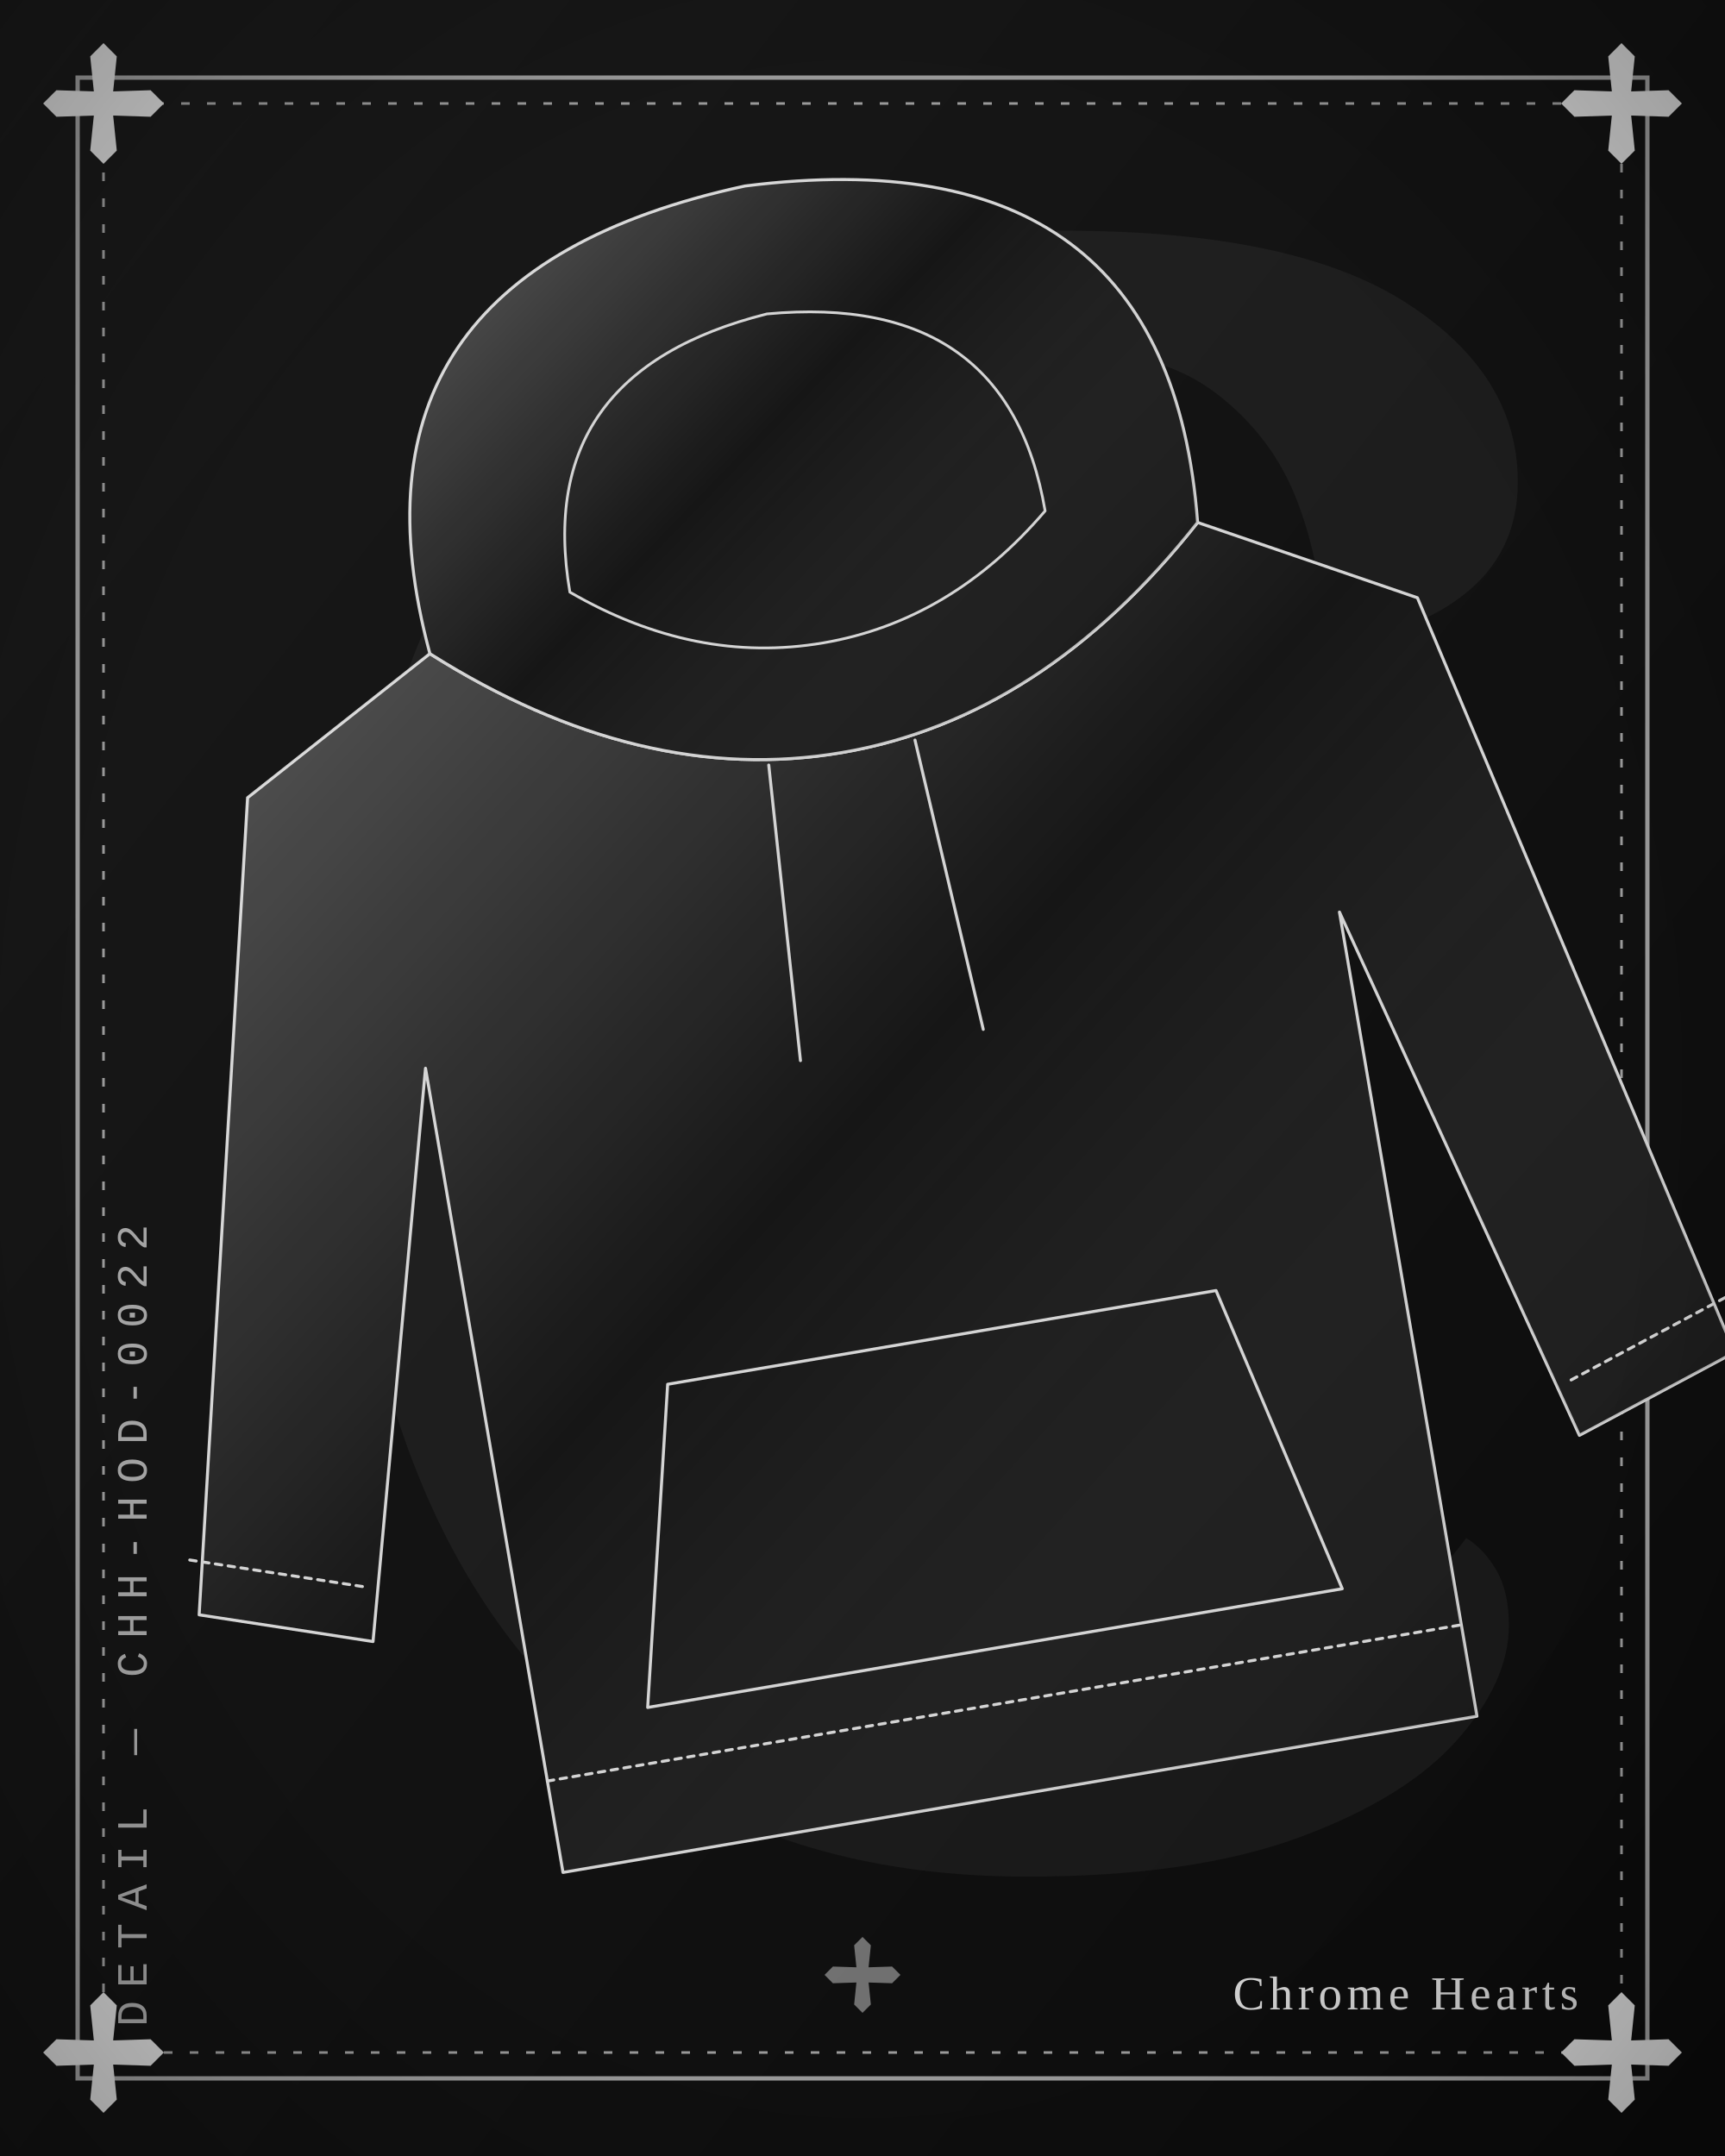
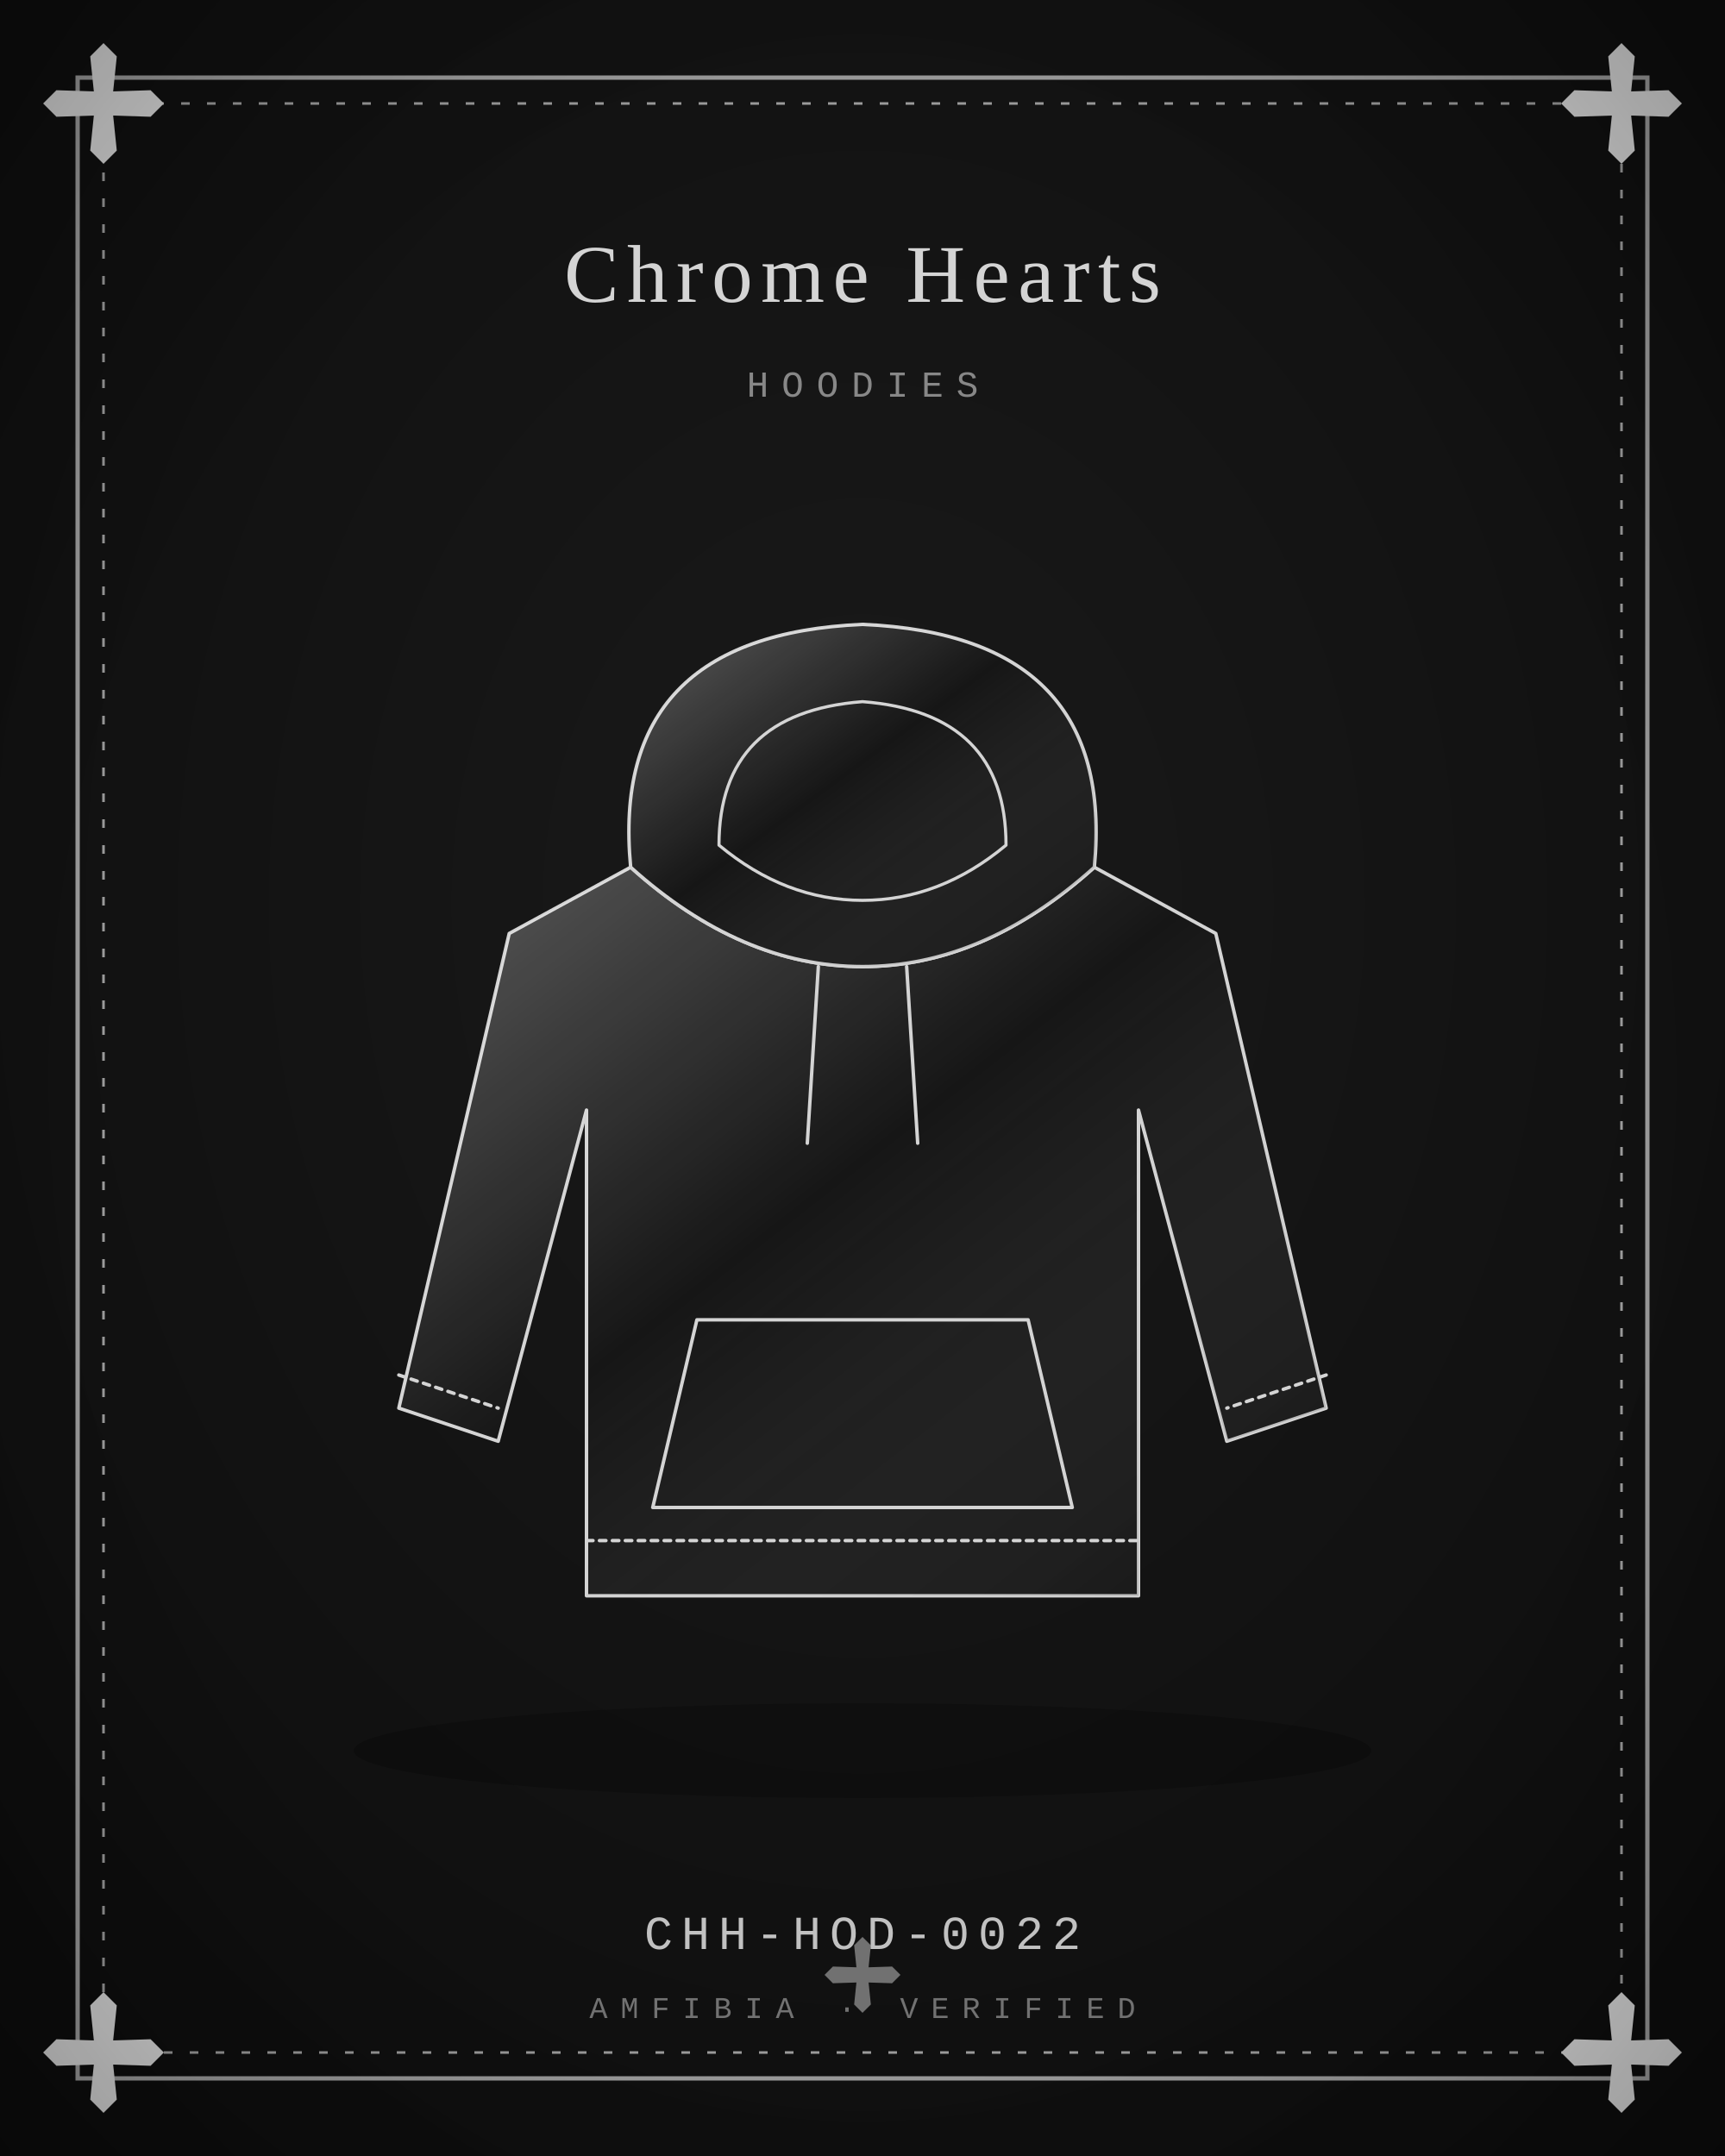
<svg xmlns="http://www.w3.org/2000/svg" viewBox="0 0 400 500" width="800" height="1000">
  <defs>
    <radialGradient id="bg" cx="50%" cy="42%" r="80%">
      <stop offset="0" stop-color="#1A1A1A" />
      <stop offset="1" stop-color="#0B0B0B" />
    </radialGradient>
    <linearGradient id="bgd" x1="0" y1="0" x2="1" y2="1">
      <stop offset="0" stop-color="#1A1A1A" />
      <stop offset="1" stop-color="#0B0B0B" />
    </linearGradient>
    <linearGradient id="sheen" x1="0" y1="0" x2="1" y2="1">
      <stop offset="0" stop-color="#fff" stop-opacity=".30" />
      <stop offset=".45" stop-color="#fff" stop-opacity="0" />
      <stop offset="1" stop-color="#000" stop-opacity=".22" />
    </linearGradient>
    <linearGradient id="multi" x1="0" y1="0" x2="1" y2="1">
      <stop offset="0" stop-color="#B3122E" />
      <stop offset=".35" stop-color="#C9A227" />
      <stop offset=".7" stop-color="#2F5D46" />
      <stop offset="1" stop-color="#3557A0" />
    </linearGradient>
    <radialGradient id="vig" cx="50%" cy="50%" r="75%">
      <stop offset=".6" stop-color="#000" stop-opacity="0" />
      <stop offset="1" stop-color="#000" stop-opacity=".35" />
    </radialGradient>
  </defs>
-   <rect width="400" height="500" fill="url(#bgd)" />
-   <text x="210" y="430" text-anchor="middle" font-family="Georgia, serif" font-size="520" fill="#D4D4D4" opacity="0.06">C</text>
+   <rect width="400" height="500" fill="url(#bg)" />
  <rect x="18" y="18" width="364" height="464" fill="none" stroke="#9A9A9A" stroke-width="1" />
  <rect x="24" y="24" width="352" height="452" fill="none" stroke="#9A9A9A" stroke-width="0.6" stroke-dasharray="2 4" />
  <path d="M24 10 L27.08 13.08 L26.24 21.2 L34.92 20.92 L38 24 L34.92 27.08 L26.24 26.8 L27.08 34.92 L24 38 L20.92 34.92 L21.76 26.8 L13.08 27.08 L10 24 L13.08 20.92 L21.76 21.2 L20.92 13.08 Z" fill="#D4D4D4" opacity="1" />
  <path d="M376 10 L379.08 13.08 L378.24 21.2 L386.92 20.92 L390 24 L386.92 27.08 L378.24 26.8 L379.08 34.92 L376 38 L372.92 34.92 L373.76 26.8 L365.08 27.08 L362 24 L365.08 20.92 L373.76 21.2 L372.92 13.08 Z" fill="#D4D4D4" opacity="1" />
  <path d="M24 462 L27.08 465.08 L26.24 473.2 L34.92 472.92 L38 476 L34.92 479.08 L26.24 478.8 L27.08 486.92 L24 490 L20.92 486.92 L21.76 478.8 L13.08 479.08 L10 476 L13.08 472.92 L21.76 473.2 L20.92 465.08 Z" fill="#D4D4D4" opacity="1" />
  <path d="M376 462 L379.08 465.08 L378.24 473.2 L386.92 472.92 L390 476 L386.92 479.08 L378.24 478.8 L379.08 486.92 L376 490 L372.92 486.92 L373.76 478.8 L365.08 479.08 L362 476 L365.08 472.92 L373.76 473.2 L372.92 465.08 Z" fill="#D4D4D4" opacity="1" />
  <path d="M200 449.2 L201.936 451.136 L201.408 456.24 L206.864 456.064 L208.8 458 L206.864 459.936 L201.408 459.76 L201.936 464.864 L200 466.8 L198.064 464.864 L198.592 459.76 L193.136 459.936 L191.2 458 L193.136 456.064 L198.592 456.24 L198.064 451.136 Z" fill="#9A9A9A" opacity="0.7" />
-   <g transform="rotate(-9.7 200 250) translate(-7 20) scale(2.15)">
-     <path d="M58 54 L36 66 L16 152 L34 158 L50 98 L50 186 L150 186 L150 98 L166 158 L184 152 L164 66 L142 54 Q122 72 100 72 Q78 72 58 54 Z" fill="#161616" stroke="#D4D4D4" stroke-width="1.4" stroke-linejoin="round" stroke-linecap="round" vector-effect="non-scaling-stroke" />
+   <ellipse cx="200" cy="406" rx="118" ry="11" fill="#000" opacity="0.22" />
+   <g transform="translate(72 132) scale(1.28)">
+     <path d="M58 54 L36 66 L16 152 L34 158 L50 98 L50 186 L150 186 L150 98 L166 158 L184 152 L164 66 L142 54 Q122 72 100 72 Q78 72 58 54 Z" fill="#161616" stroke="#D4D4D4" stroke-width="1.6" stroke-linejoin="round" stroke-linecap="round" vector-effect="non-scaling-stroke" />
    <path d="M58 54 L36 66 L16 152 L34 158 L50 98 L50 186 L150 186 L150 98 L166 158 L184 152 L164 66 L142 54 Q122 72 100 72 Q78 72 58 54 Z" fill="url(#sheen)" stroke="none" />
-     <path d="M58 54 Q54 12 100 10 Q146 12 142 54 Q122 72 100 72 Q78 72 58 54 Z" fill="#161616" stroke="#D4D4D4" stroke-width="1.4" stroke-linejoin="round" stroke-linecap="round" vector-effect="non-scaling-stroke" />
+     <path d="M58 54 Q54 12 100 10 Q146 12 142 54 Q122 72 100 72 Q78 72 58 54 Z" fill="#161616" stroke="#D4D4D4" stroke-width="1.6" stroke-linejoin="round" stroke-linecap="round" vector-effect="non-scaling-stroke" />
    <path d="M58 54 Q54 12 100 10 Q146 12 142 54 Q122 72 100 72 Q78 72 58 54 Z" fill="url(#sheen)" stroke="none" />
-     <path d="M74 50 Q74 26 100 24 Q126 26 126 50 Q114 60 100 60 Q86 60 74 50 Z" fill="none" stroke="#D4D4D4" stroke-width="1.26" stroke-linejoin="round" stroke-linecap="round" vector-effect="non-scaling-stroke" />
-     <path d="M70 136 L130 136 L138 170 L62 170 Z" fill="none" stroke="#D4D4D4" stroke-width="1.4" stroke-linejoin="round" stroke-linecap="round" vector-effect="non-scaling-stroke" />
-     <path d="M92 72 L90 104 M108 72 L110 104" fill="none" stroke="#D4D4D4" stroke-width="1.4" stroke-linejoin="round" stroke-linecap="round" vector-effect="non-scaling-stroke" />
-     <path d="M50 176 L150 176 M16 146 L34 152 M184 146 L166 152" fill="none" stroke="#D4D4D4" stroke-width="1.4" stroke-dasharray="3 3" stroke-linejoin="round" stroke-linecap="round" vector-effect="non-scaling-stroke" />
-   </g>
-   <g transform="translate(34 470) rotate(-90)">
-     <text x="0" y="0" text-anchor="start" font-family="'Courier New', Courier, monospace" font-size="10" letter-spacing="3" fill="#D4D4D4" opacity="0.75">DETAIL — CHH-HOD-0022</text>
+     <path d="M74 50 Q74 26 100 24 Q126 26 126 50 Q114 60 100 60 Q86 60 74 50 Z" fill="none" stroke="#D4D4D4" stroke-width="1.44" stroke-linejoin="round" stroke-linecap="round" vector-effect="non-scaling-stroke" />
+     <path d="M70 136 L130 136 L138 170 L62 170 Z" fill="none" stroke="#D4D4D4" stroke-width="1.6" stroke-linejoin="round" stroke-linecap="round" vector-effect="non-scaling-stroke" />
+     <path d="M92 72 L90 104 M108 72 L110 104" fill="none" stroke="#D4D4D4" stroke-width="1.6" stroke-linejoin="round" stroke-linecap="round" vector-effect="non-scaling-stroke" />
+     <path d="M50 176 L150 176 M16 146 L34 152 M184 146 L166 152" fill="none" stroke="#D4D4D4" stroke-width="1.6" stroke-dasharray="3 3" stroke-linejoin="round" stroke-linecap="round" vector-effect="non-scaling-stroke" />
  </g>
  <g>
-     <text x="366" y="466" text-anchor="end" font-size="11" fill="#D4D4D4" font-family="'Old English Text MT', 'UnifrakturMaguntia', 'Times New Roman', serif" font-weight="400" letter-spacing="1.1">Chrome Hearts</text>
+     <text x="200" y="70" text-anchor="middle" font-size="19" fill="#D4D4D4" font-family="'Old English Text MT', 'UnifrakturMaguntia', 'Times New Roman', serif" font-weight="400" letter-spacing="1.9">Chrome Hearts</text>
  </g>
+   <text x="200" y="92" text-anchor="middle" font-family="'Courier New', Courier, monospace" font-size="8.5" letter-spacing="3" fill="#D4D4D4" opacity="0.6">HOODIES</text>
+   <text x="200" y="452" text-anchor="middle" font-family="'Courier New', Courier, monospace" font-size="11" letter-spacing="2" fill="#D4D4D4" opacity="0.9">CHH-HOD-0022</text>
+   <text x="200" y="468" text-anchor="middle" font-family="'Courier New', Courier, monospace" font-size="7" letter-spacing="3" fill="#D4D4D4" opacity="0.5">AMFIBIA · VERIFIED</text>
  <rect width="400" height="500" fill="url(#vig)" />
</svg>
